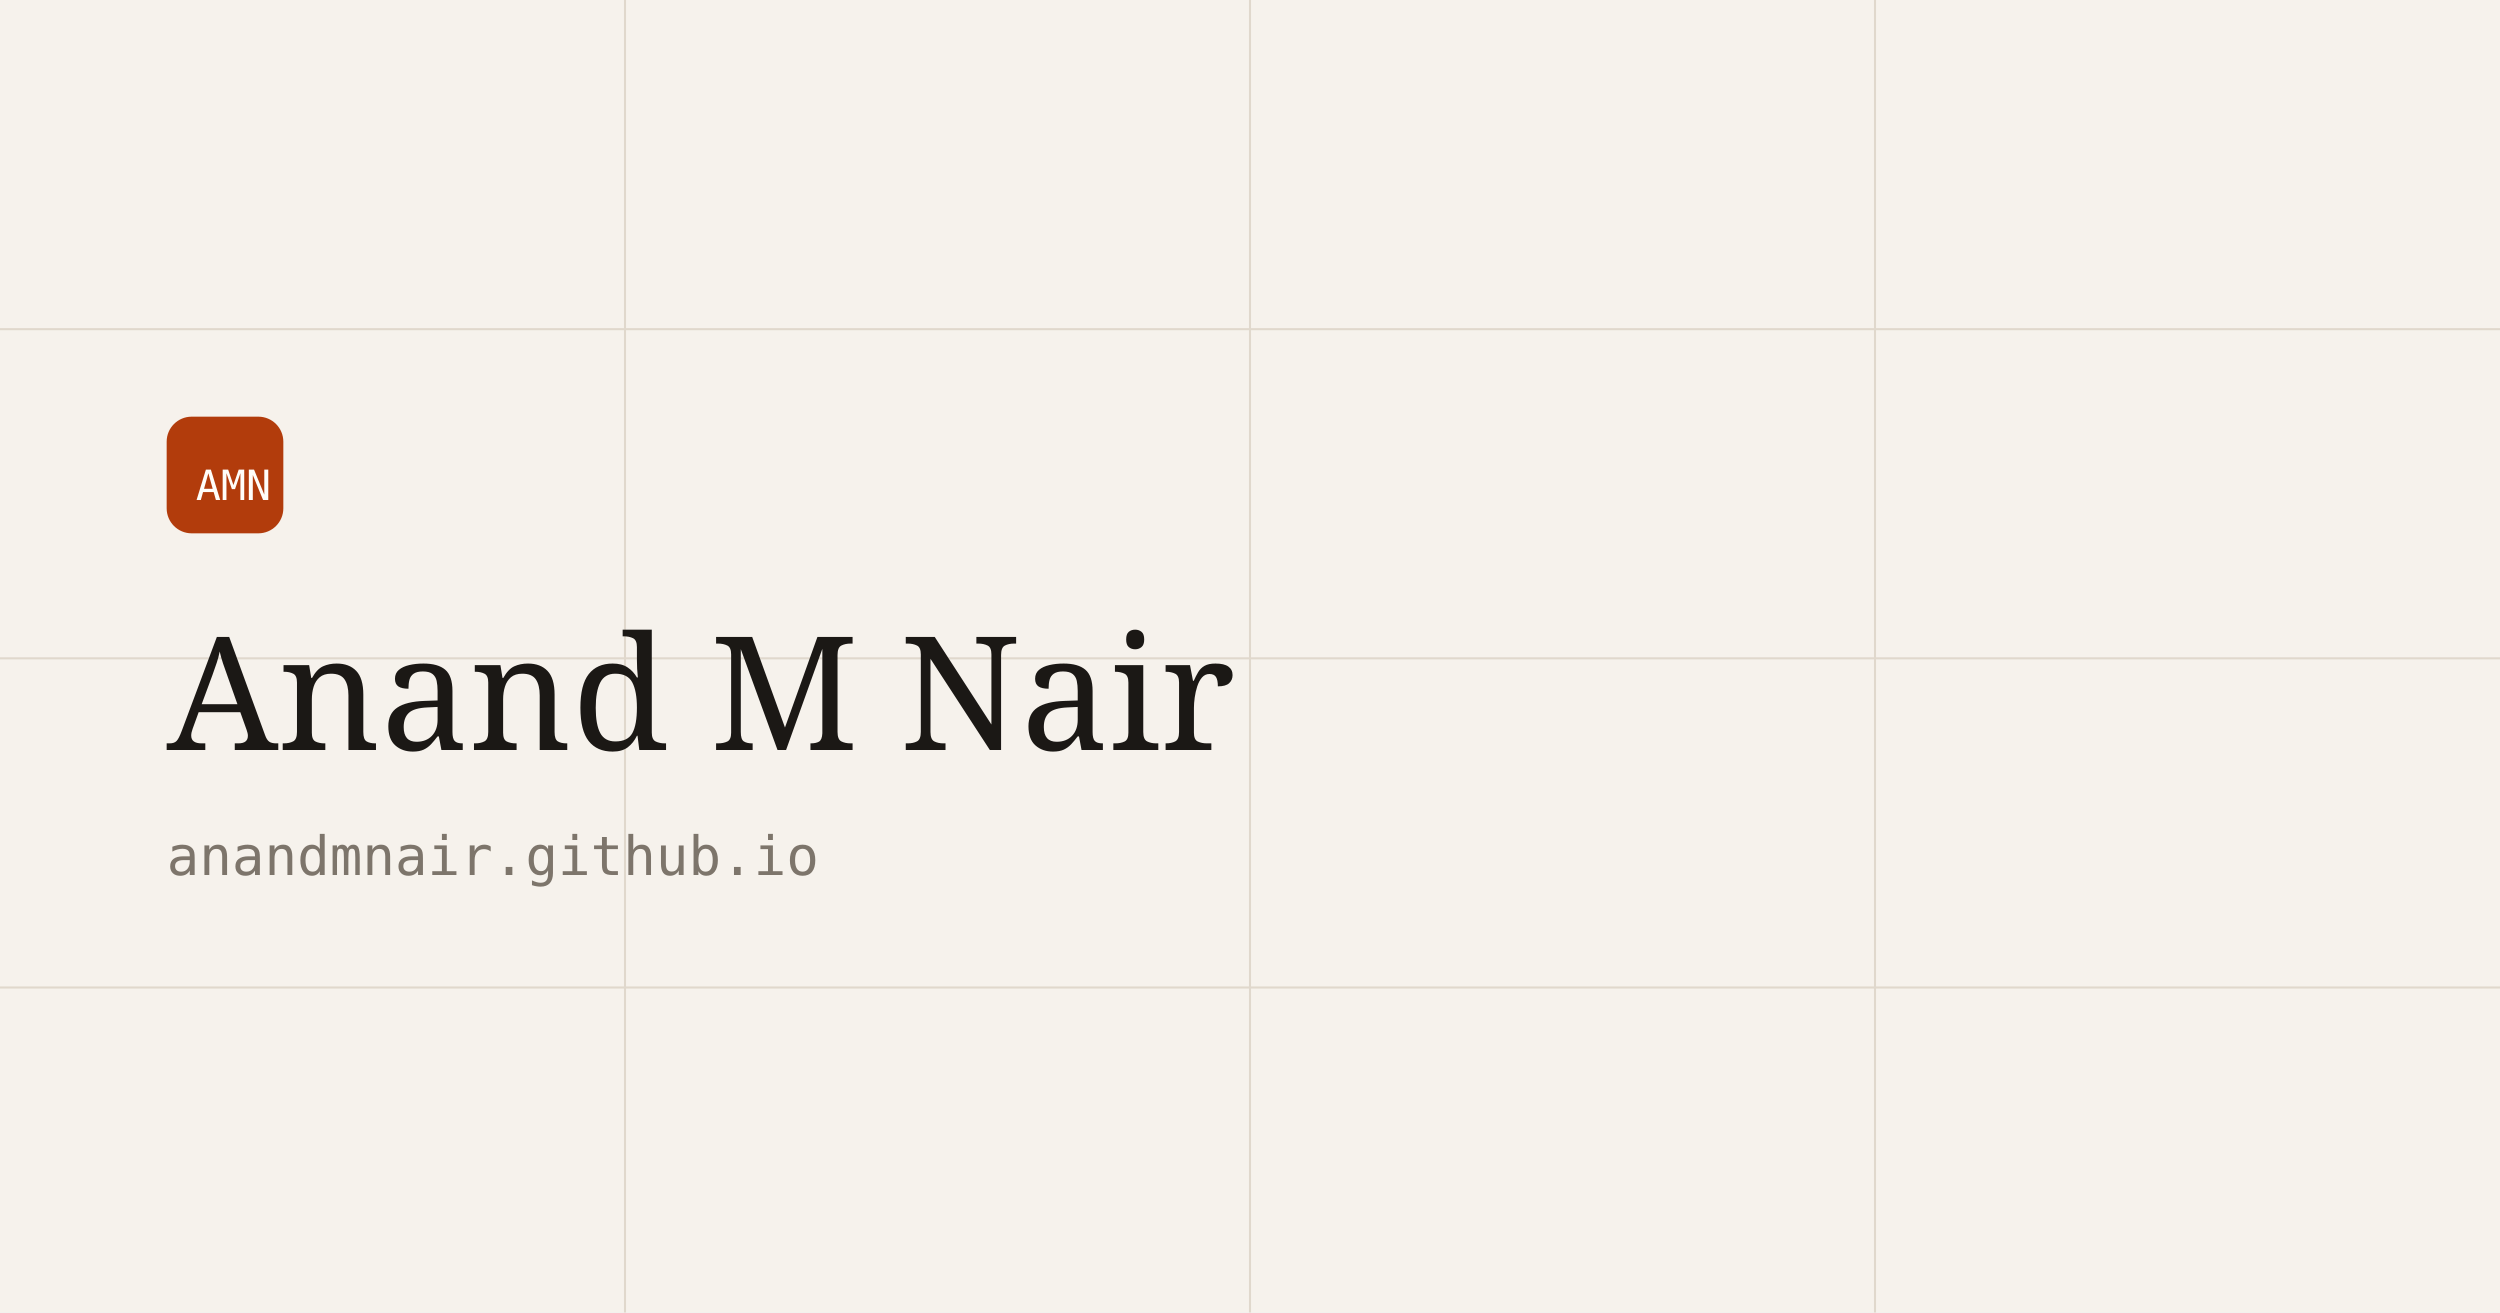
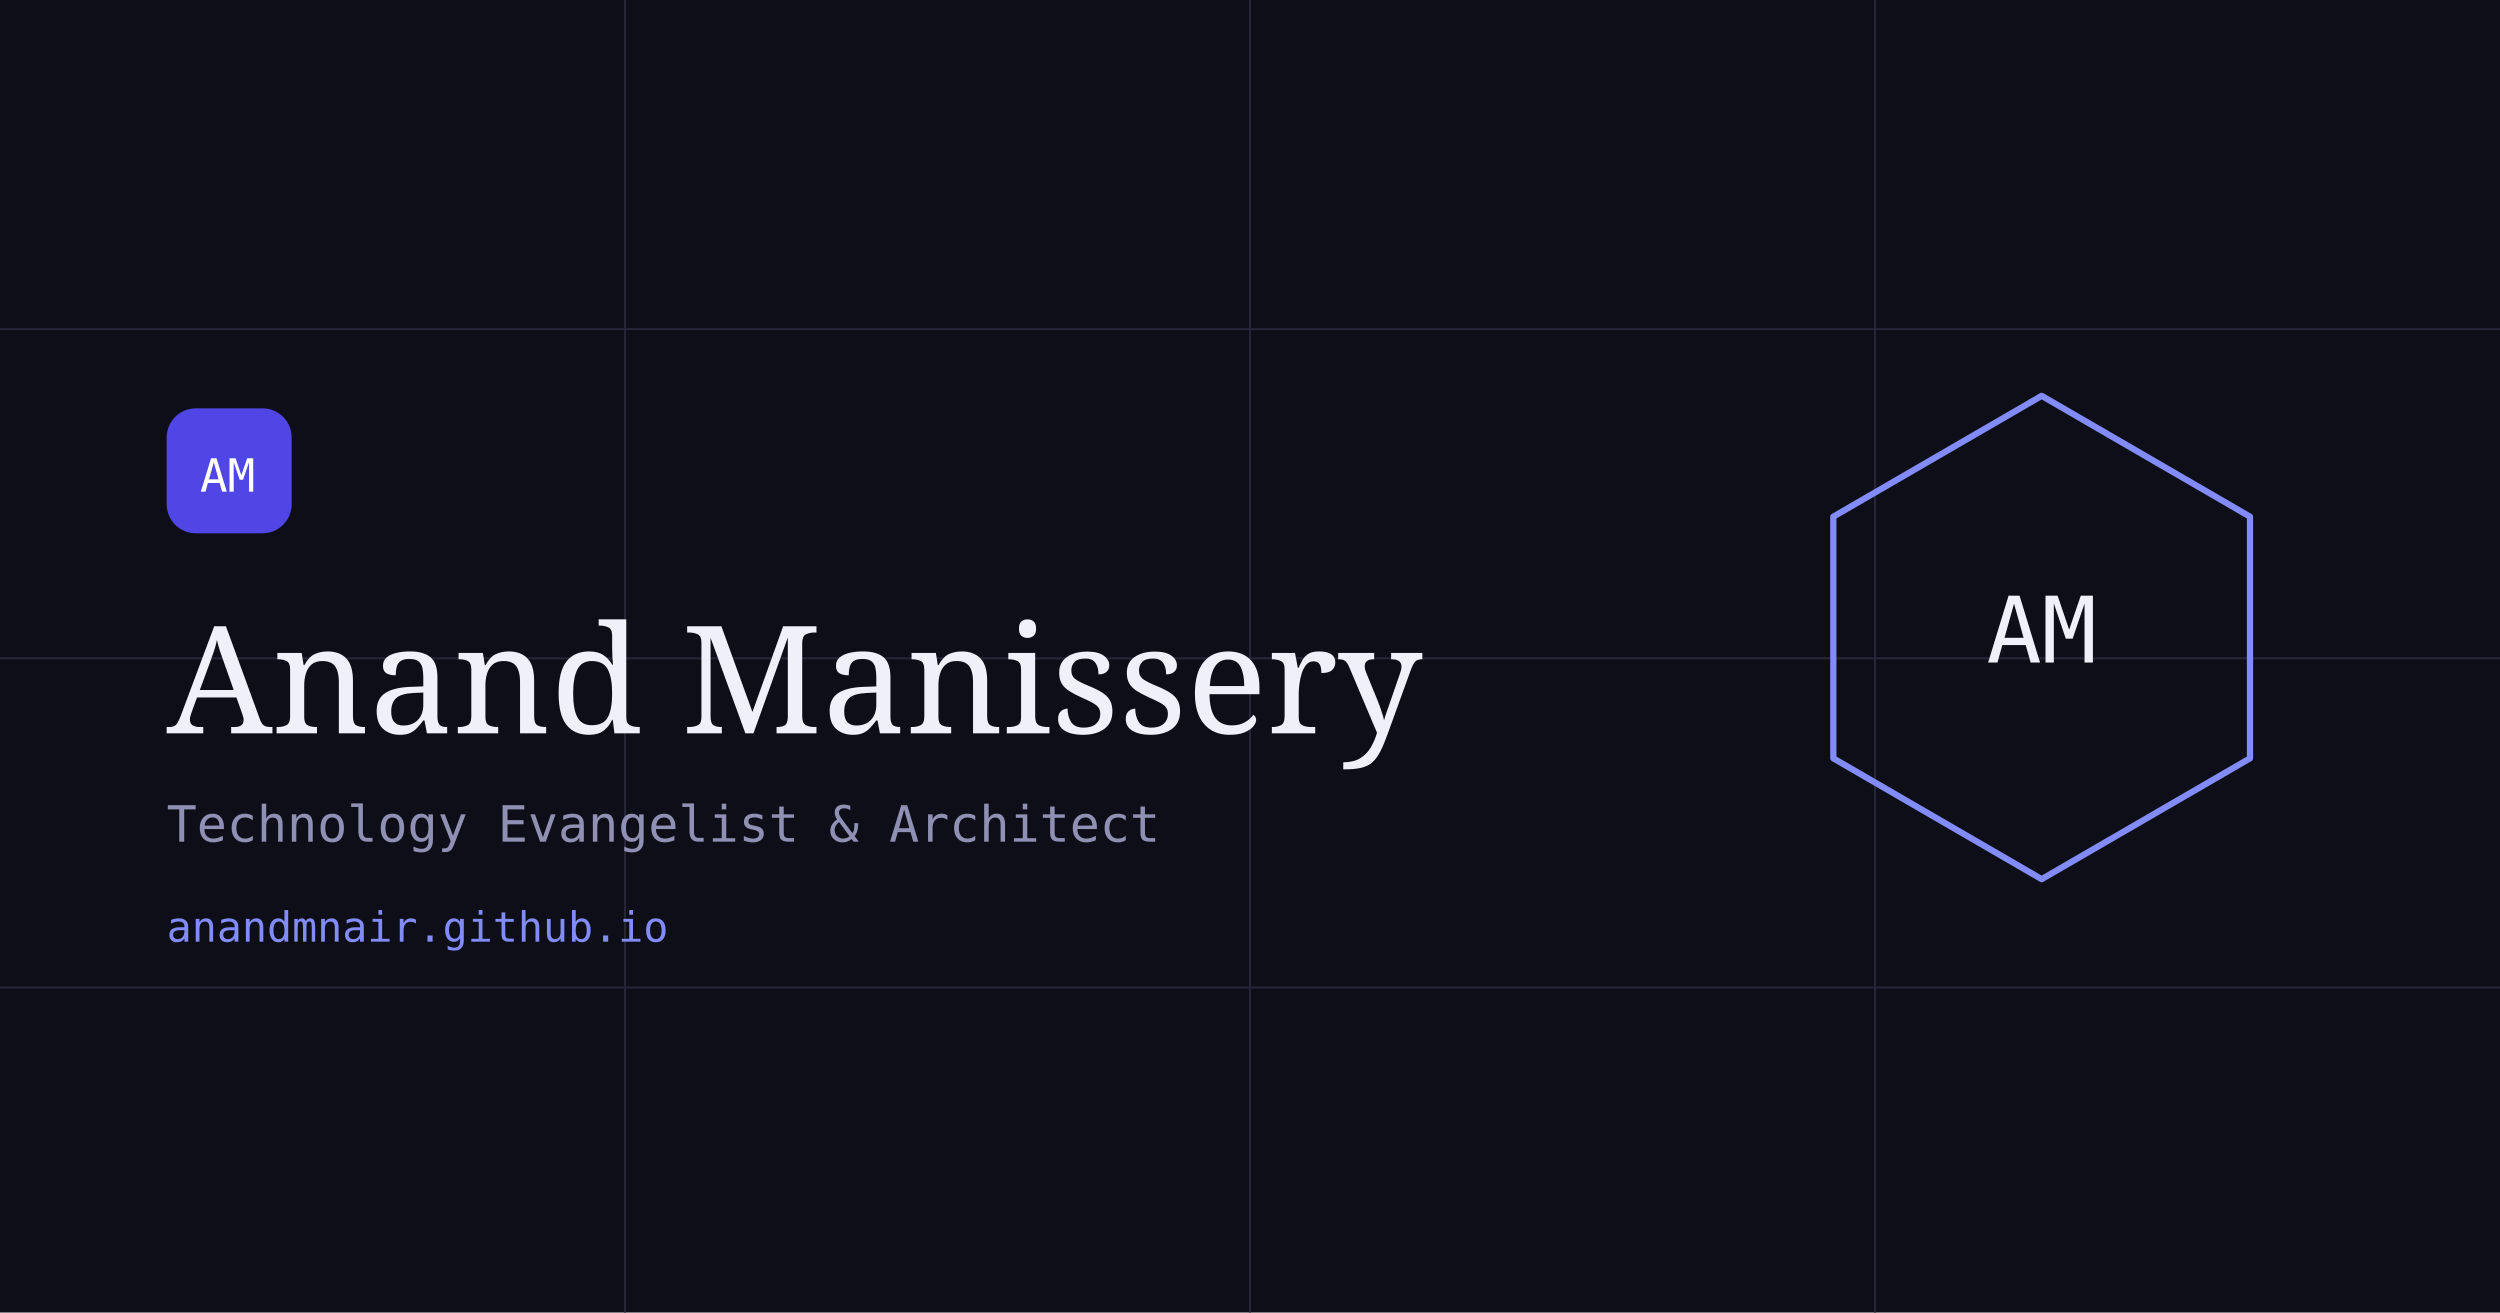
<svg xmlns="http://www.w3.org/2000/svg" width="1200" height="630" viewBox="0 0 1200 630">
-   <rect width="1200" height="630" fill="#f6f2ec" />
-   <g stroke="#e0d8cc" stroke-width="1">
+   <rect width="1200" height="630" fill="#0e0e18" />
+   <g stroke="#262638" stroke-width="1">
    <path d="M0 158h1200M0 316h1200M0 474h1200M300 0v630M600 0v630M900 0v630" />
  </g>
-   <rect x="80" y="200" width="56" height="56" rx="12" fill="#b23c0c" />
-   <text x="94" y="240" font-family="ui-monospace,Menlo,monospace" font-size="20" fill="#fffdf9">AMN</text>
-   <text x="80" y="360" font-family="Georgia,serif" font-size="76" fill="#1b1815">Anand M Nair</text>
-   <text x="80" y="420" font-family="ui-monospace,Menlo,monospace" font-size="26" fill="#7d756b">anandmnair.github.io</text>
+   <path d="M980 190 1080 248v116l-100 58-100-58V248z" fill="none" stroke="#818cf8" stroke-width="3" stroke-linejoin="round" />
+   <text x="980" y="318" text-anchor="middle" font-family="ui-monospace,Menlo,monospace" font-size="44" fill="#f0f0fa">AM</text>
+   <rect x="80" y="196" width="60" height="60" rx="14" fill="#4f46e5" />
+   <text x="96" y="236" font-family="ui-monospace,Menlo,monospace" font-size="22" fill="#ffffff">AM</text>
+   <text x="80" y="352" font-family="Georgia,serif" font-size="72" fill="#f0f0fa">Anand Manissery</text>
+   <text x="80" y="404" font-family="ui-monospace,Menlo,monospace" font-size="24" fill="#9090b4">Technology Evangelist &amp; Architect</text>
+   <text x="80" y="452" font-family="ui-monospace,Menlo,monospace" font-size="20" fill="#818cf8">anandmnair.github.io</text>
</svg>
